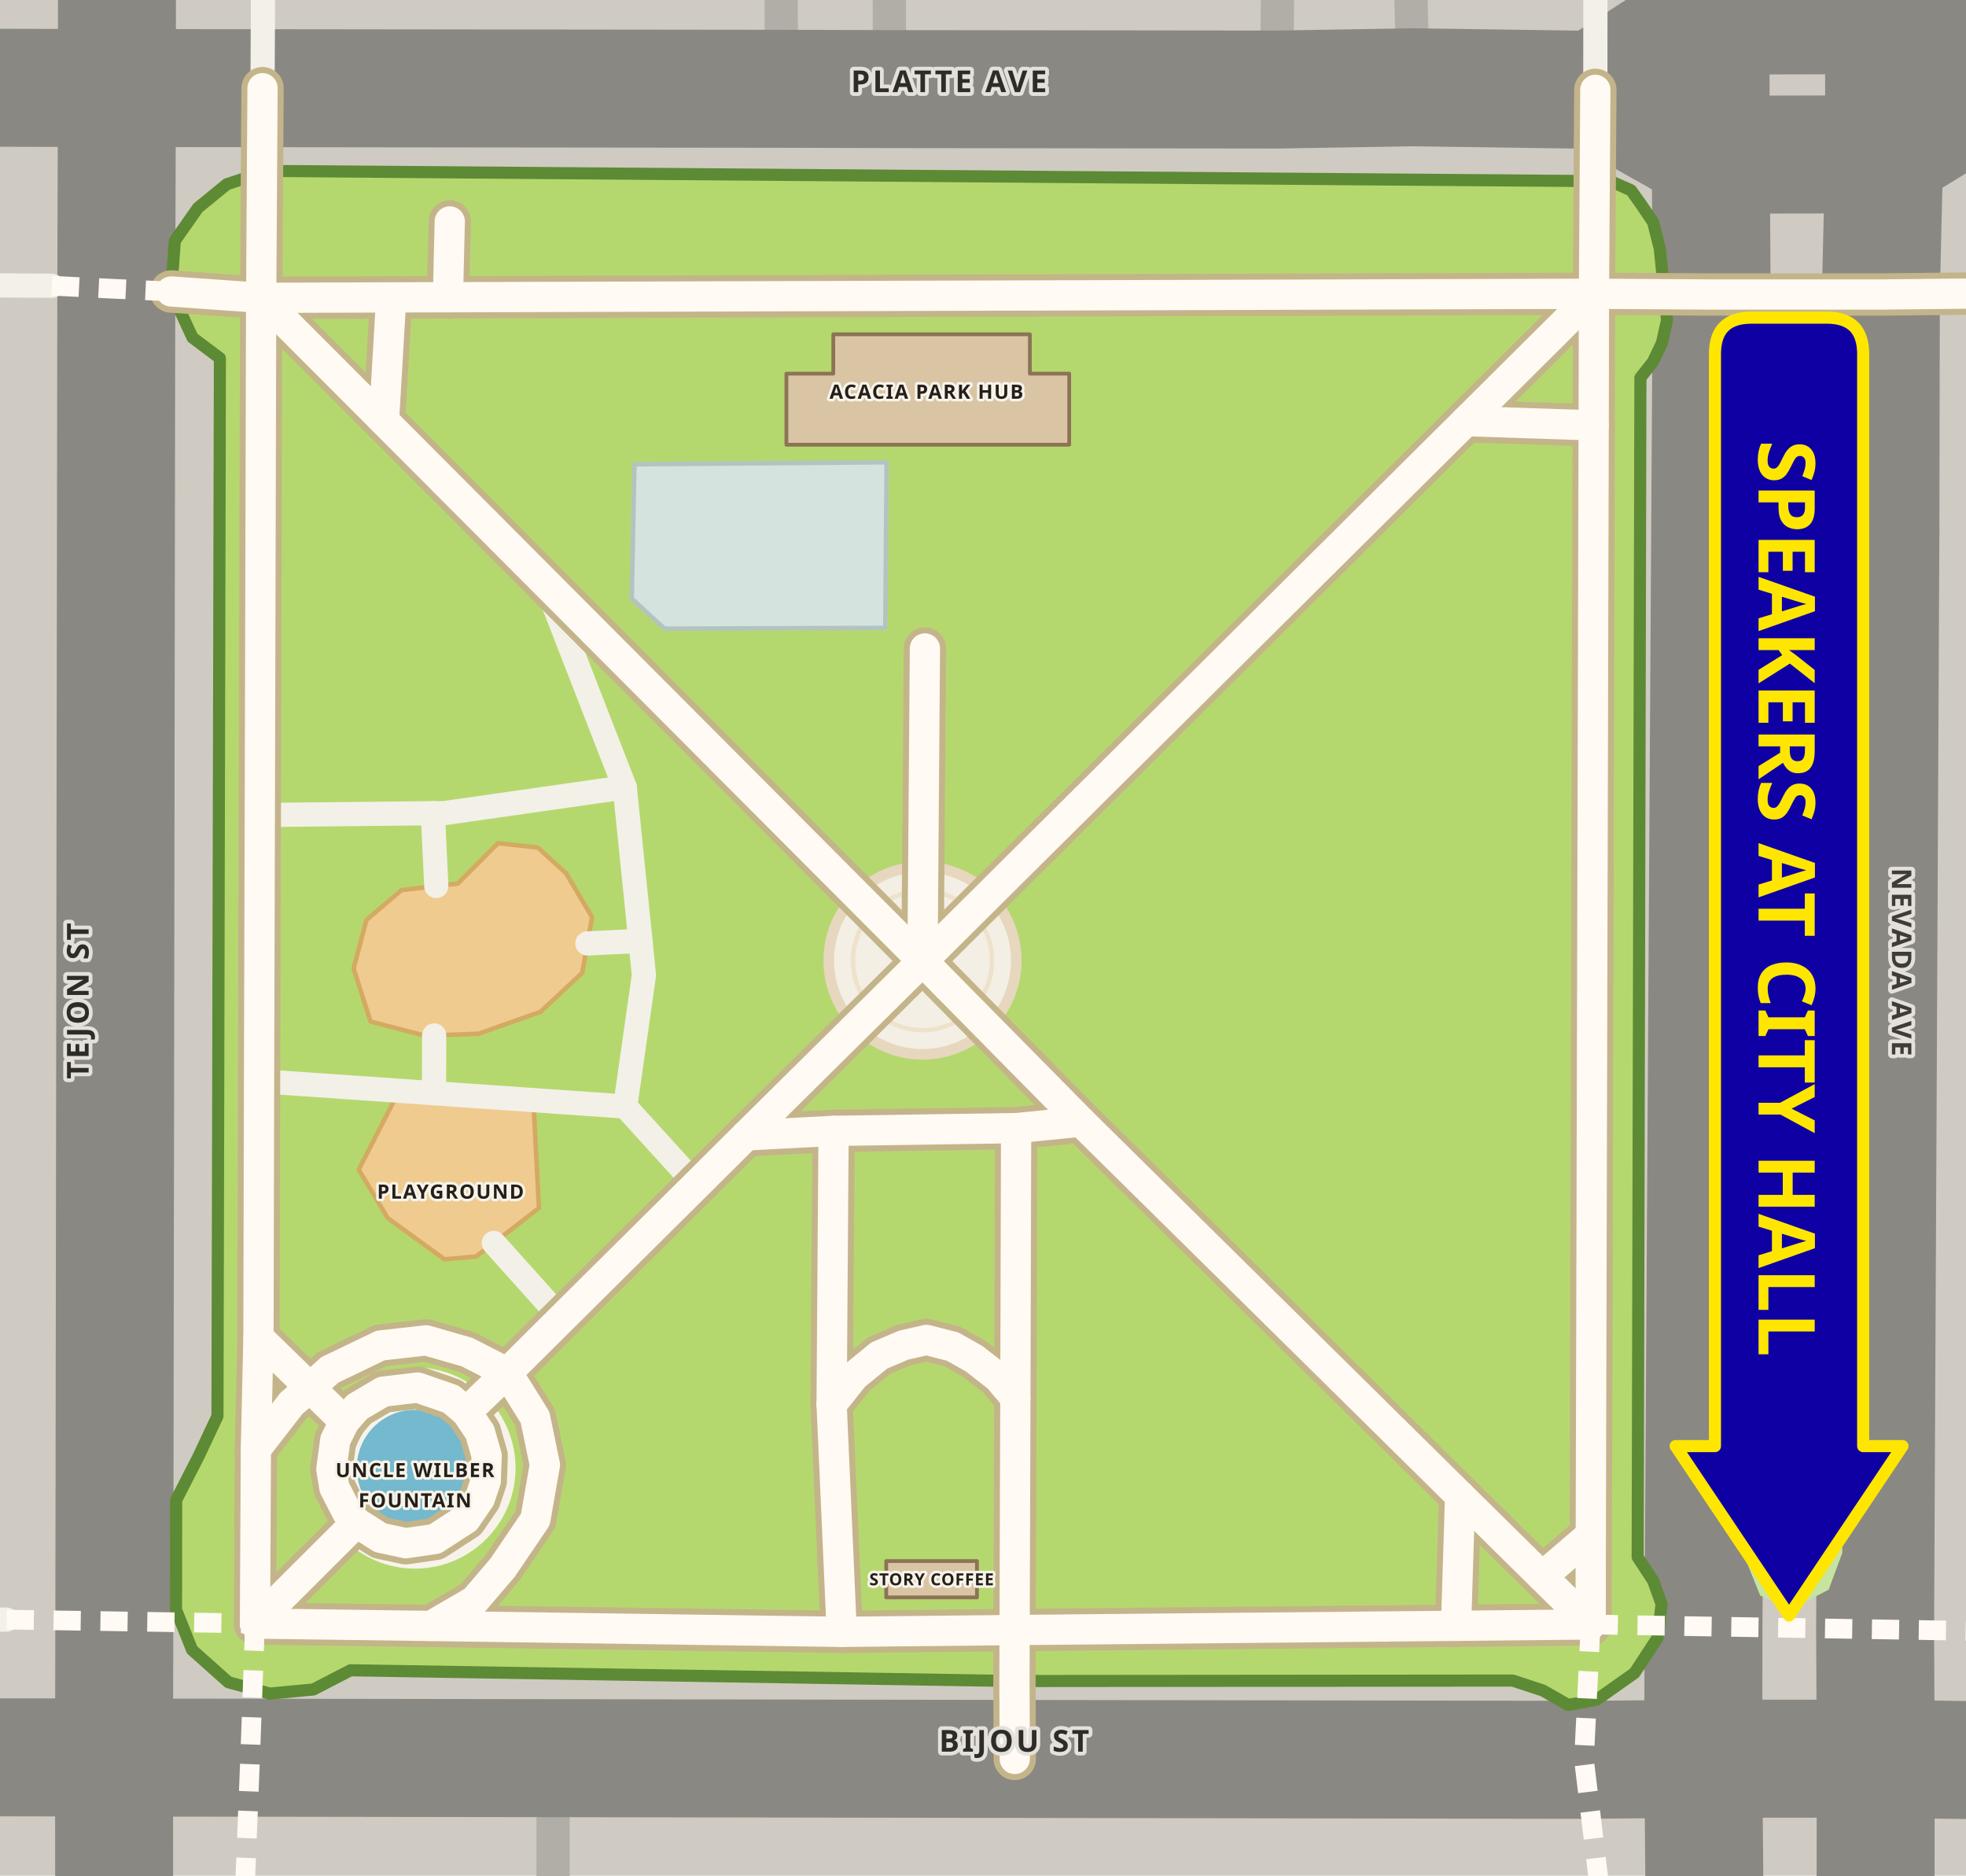
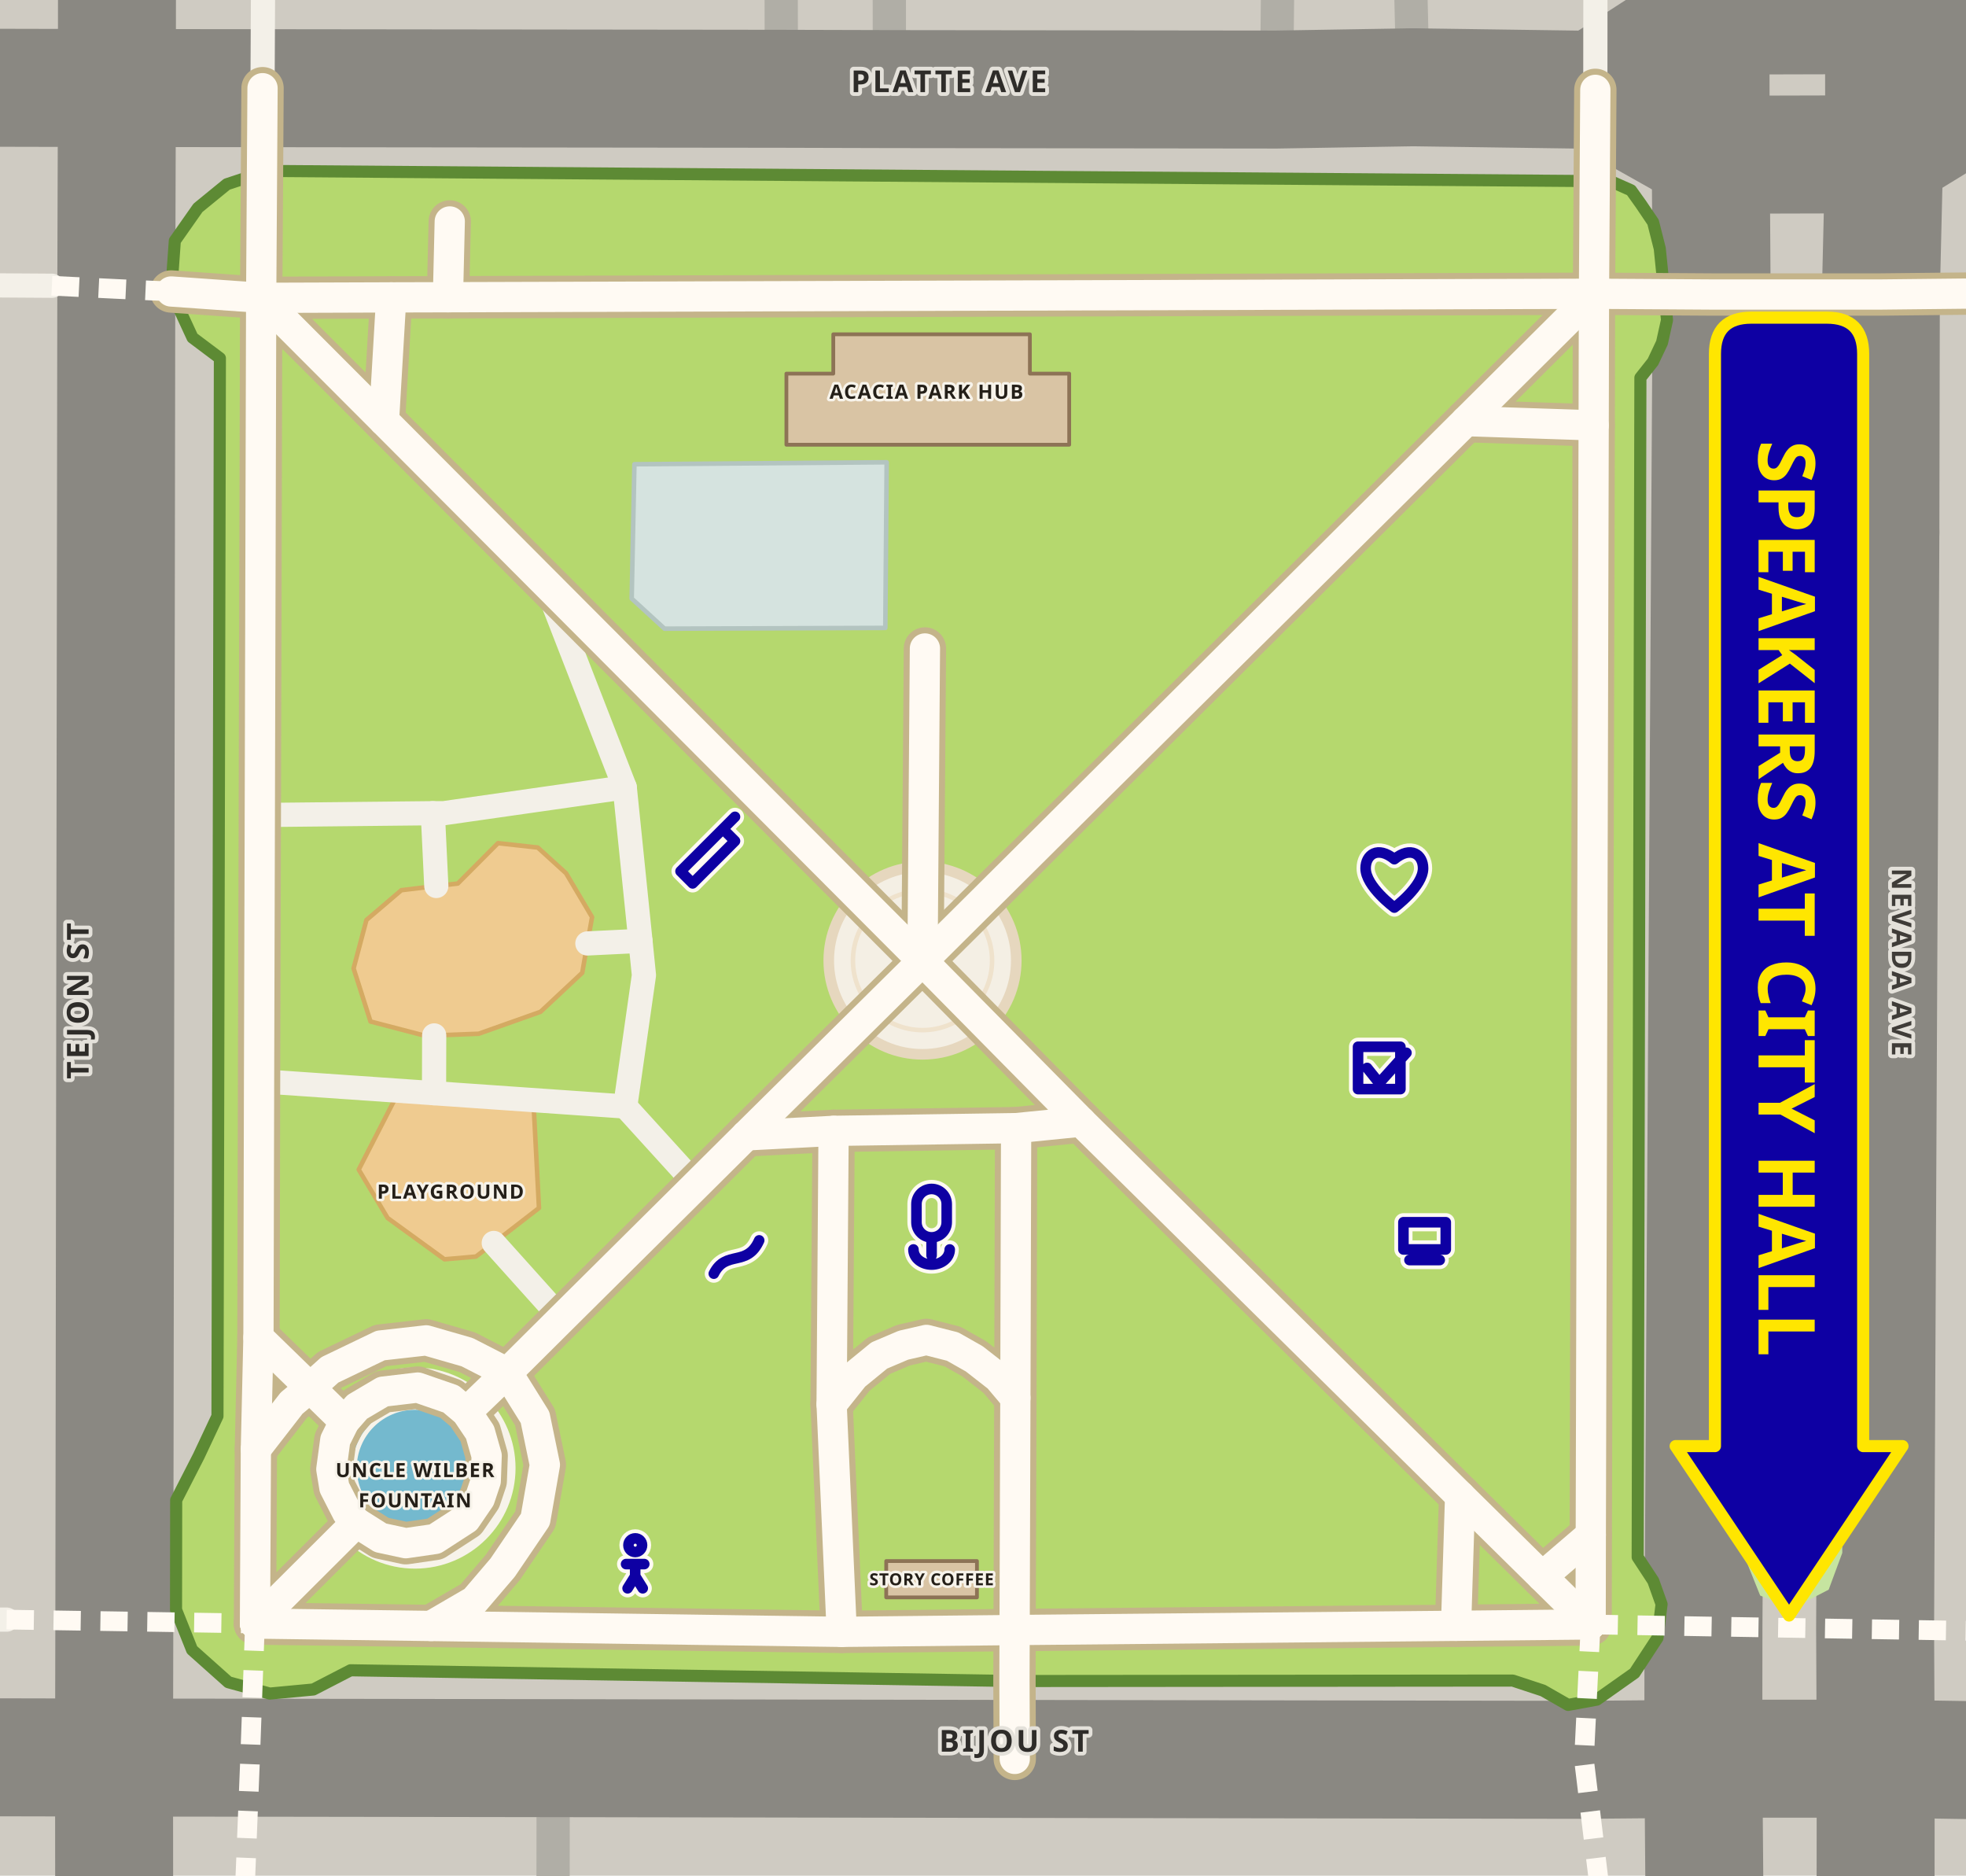
<svg xmlns="http://www.w3.org/2000/svg" viewBox="-120 -120 1300 1240" width="1300" height="1240">
  <g id="Background" fill="#cfcbc2">
    <rect x="-120" y="-120" width="1300" height="1240" />
  </g>
  <g id="Buildings-around-park" fill="#cfcbc2">
    <path d="M1237.3,1167.4L1235.4,1417.6L1571.0,1420.2L1570.7,1460.3L1602.3,1460.5L1602.6,1423.4L1628.1,1423.6L1628.9,1314.5L1669.9,1314.9L1668.9,1435.0L1698.3,1435.2L1697.9,1487.1L2069.6,1490.0L2072.0,1155.4L1669.0,1152.4L1668.1,1277.9L1627.4,1277.7L1628.3,1151.9L1440.0,1150.5L1439.8,1168.9L1237.3,1167.4Z" />
    <path d="M-543.0,1259.0L-543.2,1294.1L-450.6,1294.6L-450.4,1259.5L-543.0,1259.0Z" />
    <path d="M1232.7,222.0L1232.2,276.4L1365.4,278.0L1365.6,361.7L1430.6,362.4L1430.9,322.7L1461.6,323.8L1461.1,227.7L1419.8,226.2L1417.0,100.7L1363.6,100.2L1363.2,222.8L1232.7,222.0Z" />
    <path d="M-545.2,1321.4L-545.7,1361.0L-465.8,1362.0L-465.3,1322.4L-545.2,1321.4Z" />
    <path d="M1228.5,939.0L1627.6,932.1L1626.5,755.2L1614.8,755.1L1615.6,720.6L1615.6,696.9L1604.9,697.1L1605.0,675.4L1621.1,675.2L1624.6,402.2L1626.8,211.9L1524.4,212.0L1523.3,404.5L1375.3,407.1L1337.1,407.6L1235.3,407.3L1236.8,473.9L1227.0,473.5L1228.3,684.1L1228.5,939.0Z" />
    <path d="M-706.9,297.5L-706.6,406.7L-587.6,406.3L-587.5,429.1L-586.5,744.9L-586.8,777.2L-642.8,777.3L-689.5,777.5L-732.2,777.6L-778.1,777.8L-819.3,777.8L-983.6,777.8L-983.6,751.4L-983.6,699.5L-983.5,588.8L-983.2,492.4L-982.8,396.1L-983.0,297.7L-866.5,297.9L-706.9,297.5Z" />
    <path d="M-519.7,247.4L-146.4,246.3L-146.4,289.4L-366.6,290.1L-519.6,290.5L-519.7,247.4Z" />
    <path d="M-515.7,826.4L-516.3,933.9L-547.4,933.7L-546.8,826.2L-515.7,826.4Z" />
    <path d="M-220.0,80.9L-146.4,81.0L-146.4,145.1L-220.2,145.1L-220.0,80.9Z" />
    <path d="M-460.6,720.8L-461.1,691.7L-535.7,693.6L-536.5,673.3L-146.2,672.6L-146.2,721.1L-460.6,720.8Z" />
    <path d="M-146.3,433.5L-458.9,431.7L-458.9,391.0L-146.3,391.7L-146.3,433.5Z" />
    <path d="M-356.5,543.5L-146.3,544.1L-146.3,577.1L-462.9,577.6L-482.9,577.1L-482.7,543.5L-356.5,543.5Z" />
    <path d="M-423.4,934.1L-423.5,826.5L-298.2,828.0L-298.5,869.2L-298.9,933.6L-423.4,934.1Z" />
    <path d="M-458.9,391.0L-458.9,355.0L-146.3,355.8L-146.3,391.7L-458.9,391.0Z" />
    <path d="M-459.8,776.5L-146.8,775.4L-146.6,827.7L-298.2,828.0L-423.5,826.5L-459.1,826.6L-459.8,776.5Z" />
    <path d="M-488.7,934.0L-516.3,933.9L-515.7,826.4L-488.1,826.5L-488.7,934.0Z" />
    <path d="M-146.3,433.5L-146.6,507.4L-544.3,505.1L-543.8,431.2L-458.9,431.7L-146.3,433.5Z" />
    <path d="M-706.8,275.4L-707.2,221.4L-708.4,81.2L-589.5,80.2L-587.9,274.4L-706.8,275.4Z" />
    <path d="M-207.7,869.2L-146.1,869.1L-146.0,933.9L-207.6,934.0L-207.7,869.2Z" />
    <path d="M-459.8,776.5L-460.6,720.8L-146.2,721.1L-146.8,775.4L-459.8,776.5Z" />
    <path d="M-274.3,934.0L-274.3,869.2L-207.7,869.2L-207.6,934.0L-274.3,934.0Z" />
    <path d="M-462.4,608.3L-462.9,577.6L-146.3,577.1L-146.2,607.8L-462.4,608.3Z" />
    <path d="M-298.9,933.6L-298.5,869.2L-274.3,869.2L-274.3,934.0L-298.9,933.6Z" />
    <path d="M-536.5,673.3L-536.6,650.4L-461.7,650.2L-462.4,608.3L-146.2,607.8L-146.2,672.6L-536.5,673.3Z" />
    <path d="M-146.4,185.3L-220.1,185.3L-220.2,145.1L-146.4,145.1L-146.4,185.3Z" />
    <path d="M-458.9,355.0L-516.7,356.1L-516.8,306.3L-366.4,304.5L-366.6,290.1L-146.4,289.4L-146.3,355.8L-458.9,355.0Z" />
    <path d="M-519.7,247.4L-520.5,186.1L-347.5,185.5L-295.9,185.3L-220.1,185.3L-146.4,185.3L-146.4,246.3L-519.7,247.4Z" />
    <path d="M-356.4,507.2L-146.6,507.4L-146.3,544.1L-356.5,543.5L-356.4,507.2Z" />
    <path d="M-488.1,826.5L-459.1,826.6L-459.4,934.1L-488.7,934.0L-488.1,826.5Z" />
    <path d="M-207.7,869.2L-274.3,869.2L-298.5,869.2L-298.2,828.0L-146.6,827.7L-146.1,869.1L-207.7,869.2Z" />
    <path d="M-295.9,185.3L-347.5,185.5L-347.0,80.2L-295.6,80.7L-295.9,185.3Z" />
    <path d="M-295.6,80.7L-220.0,80.9L-220.2,145.1L-220.1,185.3L-295.9,185.3L-295.6,80.7Z" />
    <path d="M-459.4,934.1L-459.1,826.6L-423.5,826.5L-423.4,934.1L-459.4,934.1Z" />
    <path d="M-149.0,1514.0L-148.9,1626.8L-443.2,1628.2L-443.7,1514.8L-149.0,1514.0Z" />
    <path d="M-277.8,1152.9L-277.6,1207.1L-277.4,1260.4L-331.2,1260.5L-331.4,1241.3L-331.5,1152.9L-277.8,1152.9Z" />
    <path d="M-331.2,1260.5L-277.4,1260.4L-148.3,1260.1L-147.6,1308.9L-294.7,1309.1L-294.5,1293.7L-398.2,1293.8L-398.2,1260.8L-331.2,1260.5Z" />
    <path d="M-331.4,1241.3L-358.8,1241.3L-358.9,1153.0L-331.5,1152.9L-331.4,1241.3Z" />
    <path d="M-147.6,1308.9L-147.5,1362.9L-294.5,1363.2L-294.7,1309.1L-147.6,1308.9Z" />
    <path d="M-544.5,1152.8L-459.6,1153.1L-460.0,1241.2L-503.8,1241.0L-503.7,1221.8L-544.8,1221.7L-544.5,1152.8Z" />
    <path d="M-383.7,1421.2L-147.4,1420.7L-147.7,1465.6L-534.8,1466.1L-534.8,1433.2L-459.2,1433.1L-459.2,1420.7L-383.7,1421.2Z" />
    <path d="M-149.0,1514.0L-443.7,1514.8L-533.7,1514.9L-534.8,1466.1L-147.7,1465.6L-149.0,1514.0Z" />
    <path d="M-277.6,1207.1L-277.4,1260.4L-148.3,1260.1L-148.4,1206.8L-277.6,1207.1Z" />
    <path d="M-147.4,1420.7L-383.7,1421.2L-383.9,1363.4L-294.5,1363.2L-147.5,1362.9L-147.4,1420.7Z" />
    <path d="M-148.4,1206.8L-277.6,1207.1L-277.8,1152.9L-148.7,1152.3L-148.4,1206.8Z" />
    <path d="M-358.9,1153.0L-358.8,1241.3L-460.0,1241.2L-459.6,1153.1L-358.9,1153.0Z" />
    <path d="M232.5,1242.0L65.4,1242.1L65.4,1294.9L219.0,1295.0L232.4,1294.6L232.5,1242.0Z" />
    <path d="M315.6,1149.4L314.9,1312.1L371.4,1314.1L372.6,1151.2L315.6,1149.4Z" />
    <path d="M869.7,1292.1L869.6,1327.3L920.9,1327.1L921.0,1303.1L921.0,1292.7L869.7,1292.1Z" />
    <path d="M231.9,1203.6L65.5,1203.9L65.4,1242.1L232.5,1242.0L231.9,1203.6Z" />
    <path d="M372.6,1151.2L371.4,1314.1L461.6,1314.2L462.8,1334.8L490.9,1334.2L490.3,1150.7L372.6,1151.2Z" />
    <path d="M708.3,1149.3L663.8,1149.0L662.5,1534.8L707.1,1534.9L708.3,1149.3Z" />
    <path d="M65.4,1450.1L65.3,1537.1L304.8,1538.7L305.3,1451.6L65.4,1450.1Z" />
    <path d="M490.3,1150.7L490.9,1334.2L497.7,1534.6L557.6,1534.8L558.9,1148.4L490.3,1150.7Z" />
    <path d="M218.5,1365.7L218.9,1335.7L65.4,1335.5L65.4,1364.5L218.5,1365.7Z" />
    <path d="M231.7,1150.9L65.5,1151.3L65.5,1203.9L231.9,1203.6L231.7,1150.9Z" />
    <path d="M612.0,1148.7L558.9,1148.4L557.6,1534.8L610.7,1534.8L612.0,1148.7Z" />
    <path d="M285.4,1312.1L314.9,1312.1L315.6,1149.4L254.9,1149.2L254.3,1274.8L263.8,1274.8L263.7,1296.5L285.4,1296.5L285.4,1312.1Z" />
    <path d="M869.6,1362.3L869.7,1467.6L920.9,1467.4L920.9,1362.2L869.6,1362.3Z" />
    <path d="M869.6,1327.3L869.6,1362.3L920.9,1362.2L920.9,1327.1L869.6,1327.3Z" />
    <path d="M65.4,1409.0L305.5,1410.3L305.8,1365.9L218.5,1365.7L65.4,1364.5L65.4,1409.0Z" />
    <path d="M870.1,1260.0L869.7,1292.1L921.0,1292.7L921.1,1259.9L870.1,1260.0Z" />
    <path d="M743.9,1149.2L742.8,1535.0L783.8,1535.1L783.4,1149.3L743.9,1149.2Z" />
    <path d="M783.4,1149.3L783.8,1535.1L828.6,1535.0L830.0,1149.7L783.4,1149.3Z" />
    <path d="M610.7,1534.8L662.5,1534.8L663.8,1149.0L612.0,1148.7L610.7,1534.8Z" />
    <path d="M869.7,1467.6L869.4,1535.1L920.8,1535.2L920.9,1467.4L869.7,1467.6Z" />
    <path d="M65.4,1335.5L218.9,1335.7L219.0,1295.0L65.4,1294.9L65.4,1335.5Z" />
    <path d="M830.0,1149.7L828.6,1535.0L869.4,1535.1L869.7,1467.6L869.6,1362.3L869.6,1327.3L869.7,1292.1L870.1,1260.0L869.8,1149.8L830.0,1149.7Z" />
    <path d="M65.4,1450.1L305.3,1451.6L305.5,1410.3L65.4,1409.0L65.4,1450.1Z" />
    <path d="M870.1,1260.0L921.1,1259.9L921.0,1149.8L869.8,1149.8L870.1,1260.0Z" />
    <path d="M921.0,1149.8L869.8,1149.8L830.0,1149.7L783.4,1149.3L743.9,1149.2L742.8,1535.0L783.8,1535.1L828.6,1535.0L869.4,1535.1L920.8,1535.2L920.9,1467.4L920.9,1362.2L920.9,1327.1L921.0,1303.1L921.0,1292.7L921.1,1259.9L921.0,1149.8Z" />
    <path d="M-146.4,185.3L-146.4,246.3L-146.4,289.4L-366.6,290.1L-519.6,290.5L-519.7,247.4L-520.5,186.1L-347.5,185.5L-295.9,185.3L-220.1,185.3L-146.4,185.3Z" />
    <path d="M-148.7,1152.3L-148.4,1206.8L-148.3,1260.1L-277.4,1260.4L-331.2,1260.5L-331.4,1241.3L-358.8,1241.3L-460.0,1241.2L-503.8,1241.0L-503.7,1221.8L-544.8,1221.7L-544.5,1152.8L-459.6,1153.1L-358.9,1153.0L-331.5,1152.9L-277.8,1152.9L-148.7,1152.3Z" />
    <path d="M-547.4,933.7L-546.8,826.2L-515.7,826.4L-488.1,826.5L-459.1,826.6L-423.5,826.5L-423.4,934.1L-459.4,934.1L-488.7,934.0L-516.3,933.9L-547.4,933.7Z" />
  </g>
  <g id="Driveways" fill="none" stroke="#b0aea6" stroke-width="22" stroke-linecap="round">
    <path d="M1639.4,1417.4L1639.6,1500.8L1639.8,1569.4L1640.0,1633.0L1639.6,1714.0L1641.0,2025.0L1641.4,2119.2L1641.1,2212.7" />
    <path d="M1641.8,-62.5L1646.5,74.5L1649.2,720.1L1647.4,955.7L1647.7,1044.3" />
    <path d="M396.4,-620.5L396.4,-193.9L396.7,-61.3" />
    <path d="M724.1,-60.8L725.5,-193.6L725.3,-233.8" />
    <path d="M468.0,-229.5L468.0,-194.1L468.1,-61.1" />
    <path d="M814.4,-62.3L812.0,-162.1L829.4,-192.9L862.3,-235.2" />
    <path d="M-399.8,137.1L-574.3,137.4" />
    <path d="M-45.4,1554.2L44.5,1554.5L335.8,1555.5L485.8,1556.1L599.6,1556.4L935.5,1558.2L1001.3,1557.2" />
    <path d="M476.7,1453.4L332.3,1453.9" />
    <path d="M331.8,1346.8L245.8,1346.4L244.4,1151.6L245.7,1137.4L245.8,1042.3" />
    <path d="M335.8,1555.5L332.3,1453.9L331.8,1346.8" />
    <path d="M446.4,1348.1L331.8,1346.8" />
    <path d="M1571.9,1044.4L1555.0,1085.9L1529.0,1100.3L1354.2,1099.8L1327.6,1086.2L1301.5,1044.0" />
    <path d="M1639.6,1500.8L2081.2,1501.9L2175.7,1502.1" />
    <path d="M-574.0,-62.6L-573.9,65.4L-574.3,137.4L-574.1,429.1L-574.5,744.9L-575.2,950.2L-575.4,1041.0" />
    <path d="M-574.0,-62.6L-573.8,-196.2L-573.5,-484.0L-573.3,-581.9L-573.1,-749.0L-571.6,-1090.6L-572.5,-1177.3" />
    <path d="M-660.6,429.4L-587.5,429.1" />
    <path d="M-587.5,429.1L-574.1,429.1" />
  </g>
  <g id="Streets" fill="none" stroke="#8a8882" stroke-width="78" stroke-linecap="round" stroke-linejoin="round">
    <path d="M-42.7,-61.8L-42.6,-195.0L-41.8,-620.0L-41.1,-1084.1L-40.9,-1176.1L-40.6,-1273.5L-40.3,-1581.2L-40.2,-1626.6L-40.1,-1713.0L-40.0,-1756.0L-39.4,-1884.7L-39.7,-1919.9L-37.8,-1959.6L-39.0,-2156.1L-39.2,-2248.4L-38.7,-2341.9L-37.1,-3229.9L-37.4,-3298.0" />
    <path d="M934.9,-60.6L814.4,-62.3" />
    <path d="M934.9,-60.6L1011.2,-17.7" />
    <path d="M1197.8,-62.1L1125.8,-110.0" />
    <path d="M1120.3,1042.6L1119.9,957.1L1123.4,231.8" />
    <path d="M1197.8,-62.1L1641.8,-62.5L1827.6,-62.6L1877.6,-62.6" />
    <path d="M1120.3,1042.6L1006.3,1042.7" />
    <path d="M1125.9,-18.0L1197.8,-62.1" />
    <path d="M1125.9,-18.0L1125.8,-110.0" />
    <path d="M1125.8,-110.0L1011.0,-109.7" />
    <path d="M1125.8,-110.0L1122.9,-192.8L1130.7,-953.0" />
    <path d="M1011.0,-109.7L1011.2,-17.7" />
    <path d="M1011.0,-109.7L934.9,-60.6" />
    <path d="M1011.2,-17.7L1125.9,-18.0" />
    <path d="M1011.2,-17.7L1011.8,74.7L1006.4,955.2L1006.3,1042.7" />
    <path d="M1006.3,1042.7L927.4,1043.4L551.0,1042.8L245.8,1042.3L45.4,1042.0L-44.6,1041.9L-136.6,1041.7L-575.4,1041.0" />
    <path d="M2176.6,1045.4L2082.3,1045.3L1882.1,1043.3L1647.7,1044.3L1571.9,1044.4L1301.5,1044.0L1201.9,1043.9L1120.3,1042.6" />
    <path d="M-131.9,-62.0L-404.7,-62.4" />
    <path d="M-574.0,-62.6L-721.0,-62.7" />
    <path d="M1123.4,231.8L1123.7,74.7L1125.9,-18.0" />
    <path d="M1005.5,-292.2L1007.5,-193.0L1011.0,-109.7" />
    <path d="M814.4,-62.3L724.1,-60.8L554.4,-61.0L468.1,-61.1L396.7,-61.3L53.6,-61.7L-42.7,-61.8" />
    <path d="M1006.3,1042.7L1007.1,1139.5L1001.3,1557.2" />
    <path d="M1120.0,1876.9L1120.2,1139.2L1120.3,1042.6" />
    <path d="M-404.7,-62.4L-574.0,-62.6" />
    <path d="M-46.4,2115.7L-46.2,2022.5L-45.4,1554.2L-44.5,1136.8L-44.6,1041.9L-44.4,951.8L-43.1,71.0L-42.7,-61.8" />
    <path d="M-42.7,-61.8L-131.9,-62.0" />
  </g>
  <g id="Park-grass" fill="#b5d86e" stroke="#5d8a34" stroke-width="8" stroke-linejoin="round">
    <path d="M56.6,-7.0L945.0,-0.2L958.5,5.8L965.0,14.9L973.1,26.9L977.5,44.3L982.3,91.6L979.0,106.5L973.0,119.2L964.7,129.7L962.9,909.4L973.2,925.1L978.7,940.5L976.0,962.8L960.8,986.0L935.9,1003.6L916.9,1007.1L900.3,997.6L880.3,991.0L550.8,991.3L111.8,984.2L87.2,996.9L58.4,999.6L31.0,992.1L7.0,970.7L-3.6,944.2L-3.5,871.7L11.4,842.6L23.8,816.2L25.4,116.8L7.3,103.2L-6.8,72.7L-4.4,39.2L10.9,17.4L30.0,1.8L56.6,-7.0Z" />
  </g>
  <g id="Nevada-median" fill="#c6e4a0">
    <path d="M1034.9,912.4L1043.9,934.8L1065.3,943.3L1089.2,930.9L1098.2,906.6L1096.5,323.4L1075.6,249.3L1074.3,89.7L1051.7,95.4L1034.2,110.3L1028.5,131.8L1034.9,912.4Z" />
  </g>
  <g id="Center-plaza" fill="#f4efe4" stroke="#e6d7be" stroke-width="7">
    <circle cx="490.0" cy="515.0" r="62" />
    <circle cx="490.0" cy="515.0" r="46" fill="none" stroke="#efe2cc" stroke-width="3" />
  </g>
  <g id="Playground" fill="#efcb90" stroke="#d4aa62" stroke-width="3" stroke-linejoin="round">
    <path d="M142.1,604.7L233.0,613.3L236.4,678.6L206.5,701.7L194.7,710.7L173.9,712.5L136.3,685.2L117.2,653.2L142.1,604.7Z" />
    <path d="M161.0,564.7L125.0,555.3L113.8,520.2L122.3,488.2L145.4,468.5L168.5,465.7L182.7,464.1L209.3,437.4L235.6,440.3L254.3,457.3L271.5,486.3L268.4,503.7L265.0,523.1L237.4,548.9L196.5,563.4L167.1,564.5L161.0,564.7Z" />
  </g>
  <g id="Courts" fill="#d5e3df" stroke="#b3c4c0" stroke-width="3" stroke-linejoin="round">
    <path d="M299.5,186.9L466.3,185.6L465.4,295.1L319.4,295.6L297.7,275.7L299.5,186.9Z" />
  </g>
  <g id="Fountain" fill="#74b9ce" stroke="#f7f3ea" stroke-width="9">
    <circle cx="154.4" cy="850.5" r="62" />
    <circle cx="154.4" cy="850.5" r="40" fill="none" stroke="#f7f3ea" stroke-width="3" />
  </g>
  <g id="Sidewalks" fill="none" stroke="#f3f0e8" stroke-width="16" stroke-linecap="round" stroke-linejoin="round">
    <path d="M1198.5,21.5L1199.0,73.9L1199.2,958.4L1201.9,1043.9L1202.0,1138.8L1202.7,1633.6L1203.1,1806.1L1203.4,2024.2" />
    <path d="M933.4,-1080.7L933.9,-780.6L935.5,-622.1L935.1,-536.3L938.3,-290.9L935.0,-193.1L934.9,-60.6" />
    <path d="M-1012.0,1135.6L-575.6,1136.3L-135.3,1136.9" />
    <path d="M-135.3,1136.9L-131.6,2022.7L-131.4,2061.2" />
    <path d="M-85.7,68.9L-131.1,68.6L-573.9,65.4L-785.6,63.9L-928.0,62.8L-1012.9,62.2L-1031.0,62.1" />
    <path d="M47.7,2021.8L44.5,1554.5L41.6,1136.7L245.7,1137.4L939.1,1139.8L935.5,1558.2L934.1,1738.7L931.8,2021.6" />
    <path d="M2084.7,68.5L1646.5,74.5L1199.0,73.9" />
    <path d="M2082.1,1143.5L1202.0,1138.8" />
    <path d="M1199.2,958.4L1647.4,955.7L1884.1,955.3L2082.7,953.3" />
    <path d="M-115.6,950.7L-137.2,950.7L-575.2,950.2L-826.8,949.8L-1008.1,949.7" />
    <path d="M-138.0,978.5L-137.2,950.7L-131.1,68.6" />
    <path d="M51.3,594.7L167.0,602.7L293.4,611.5L305.8,524.7L303.5,502.0L293.1,400.5L173.4,417.6L166.2,417.6L51.8,418.8" />
    <path d="M240.4,265.0L293.1,400.5" />
    <path d="M268.4,503.7L303.5,502.0" />
    <path d="M168.5,465.7L166.2,417.6" />
    <path d="M167.1,564.5L167.0,602.7" />
    <path d="M251.4,751.7L206.5,701.7" />
    <path d="M293.4,611.5L340.5,663.3" />
    <path d="M54.0,-141.0L53.6,-61.7" />
    <path d="M1198.0,-192.7L1197.9,-163.0" />
  </g>
  <g id="Park-paths">
    <defs>
      <g id="path-lines" fill="none" stroke-linecap="round" stroke-linejoin="round">
        <path d="M-6.8,72.7L52.7,76.9L133.9,158.2L240.4,265.0L490.0,515.3L849.3,158.4L934.0,74.2L1011.8,74.7L1123.7,74.7L1199.0,73.9" />
        <path d="M490.0,515.3L594.8,621.5L845.5,868.9L899.7,922.3L931.8,953.9" />
        <path d="M490.0,515.3L373.4,630.6L340.5,663.3L251.4,751.7L215.4,787.5L188.4,813.5" />
        <path d="M373.4,630.6L431.2,627.6L551.9,625.8L594.8,621.5" />
        <path d="M551.9,625.8L551.4,804.1L550.9,957.6L550.8,991.3L551.0,1042.8" />
        <path d="M431.2,627.6L429.9,808.4L436.6,958.8" />
        <path d="M429.9,808.4L444.9,789.6L461.4,776.1L477.4,769.3L492.6,765.8L509.9,770.2L524.2,778.3L540.1,790.7L551.4,804.1" />
        <path d="M52.7,76.9L138.7,76.6L176.2,76.5L934.0,74.2" />
        <path d="M934.9,-60.6L934.0,74.2L933.8,161.2L931.9,894.7L931.8,953.9" />
        <path d="M931.8,953.9L842.8,954.8L550.9,957.6L436.6,958.8L165.0,954.9L48.6,953.3" />
        <path d="M48.6,953.3L49.2,838.0L50.9,764.2L51.3,594.7L51.8,418.8L52.7,76.9L53.6,-61.7" />
        <path d="M490.0,515.3L491.6,308.7" />
        <path d="M845.5,868.9L842.8,954.8" />
        <path d="M177.4,26.4L176.2,76.5" />
        <path d="M133.3,800.0L116.2,810.1L107.8,819.7L101.7,832.0L99.1,851.3L101.1,863.4L109.5,879.8L115.6,886.5L131.6,896.6L148.3,900.2L167.6,897.4L188.0,884.2L197.3,870.6L201.2,859.0L201.8,842.4L197.4,826.9L188.4,813.5L178.2,804.9L156.2,797.3L133.3,800.0Z" />
        <path d="M933.8,161.2L849.3,158.4" />
        <path d="M133.9,158.2L138.7,76.6" />
        <path d="M50.9,764.2L85.0,797.4L107.8,819.7" />
        <path d="M115.6,886.5L48.6,953.3" />
        <path d="M165.0,954.9L193.7,938.2L212.4,916.3L234.0,884.5L240.3,848.4L233.8,817.0L215.4,787.5L188.9,773.9L161.8,766.1L131.6,769.5L98.1,785.6L85.0,797.4L72.8,807.6L49.2,838.0" />
        <path d="M899.7,922.3L931.9,894.7" />
      </g>
    </defs>
    <use href="#path-lines" stroke="#c4b48a" stroke-width="28" />
    <use href="#path-lines" stroke="#fffaf3" stroke-width="20" />
  </g>
  <g id="Crosswalks" fill="none" stroke="#fffaf3" stroke-width="13" stroke-dasharray="18 13" stroke-linecap="butt">
    <path d="M931.8,953.9L1006.4,955.2L1119.9,957.1L1199.2,958.4" />
    <path d="M1197.9,-163.0L1197.8,-62.1" />
    <path d="M-138.0,978.5L-136.6,1041.7L-135.3,1136.9" />
    <path d="M-85.7,68.9L-43.1,71.0L-6.8,72.7" />
    <path d="M-133.4,-195.3L-131.9,-62.0L-131.1,68.6" />
    <path d="M-135.3,1136.9L-44.5,1136.8L41.6,1136.7" />
    <path d="M939.1,1139.8L1007.1,1139.5L1120.2,1139.2L1202.0,1138.8" />
    <path d="M931.8,953.9L927.4,1043.4L939.1,1139.8" />
    <path d="M48.6,953.3L45.4,1042.0L41.6,1136.7" />
    <path d="M-115.6,950.7L-44.4,951.8L48.6,953.3" />
    <path d="M1615.6,720.6L1649.2,720.1L1690.3,719.9" />
    <path d="M1197.8,-62.1L1198.5,21.5" />
  </g>
  <g id="Park-buildings" fill="#d9c4a4" stroke="#8d7356" stroke-width="2.5" stroke-linejoin="round">
    <path d="M400,127L400,174L587,174L587,127L561,127L561,101L431,101L431,127Z" />
    <path d="M466,912L526,912L526,936L466,936Z" />
  </g>
  <g id="Place-labels" font-family="system-ui, Segoe UI, sans-serif" text-anchor="middle" font-size="13" font-weight="800" letter-spacing="0.8" fill="#241f18" stroke="#f7f3ea" stroke-width="3.5" paint-order="stroke fill" stroke-linejoin="round">
    <text x="492.6" y="143.6">ACACIA PARK HUB</text>
    <text x="154.4" y="856.5">UNCLE WILBER</text>
    <text x="154.4" y="876.5">FOUNTAIN</text>
    <text x="177.9" y="672.4">PLAYGROUND</text>
    <text x="496" y="928" font-size="11" letter-spacing="0.4">STORY COFFEE</text>
  </g>
  <g id="Street-labels" font-family="system-ui, Segoe UI, sans-serif" text-anchor="middle" font-size="20" font-weight="800" letter-spacing="1.8" fill="#2e2c29" stroke="#e4e1da" stroke-width="5" paint-order="stroke fill" stroke-linejoin="round">
    <text x="507.5" y="-59.1">PLATTE AVE</text>
    <text x="550.6" y="1038.0">BIJOU ST</text>
    <text transform="translate(-61.4 541.7) rotate(-90)">TEJON ST</text>
    <text fill="#3f3c38" font-size="18" letter-spacing="1.4" dominant-baseline="central" transform="translate(1138 516) rotate(90)">NEVADA AVE</text>
  </g>
  <g id="City-hall-arrow">
    <path fill="#0e00a3" stroke="#ffe600" stroke-width="8" stroke-linejoin="round" stroke-linecap="round" d="M1014,114 Q1014,90 1038,90 L1088,90 Q1112,90 1112,114 L1112,836 L1138,836 L1063,948 L988,836 L1014,836 Z" />
    <text fill="#ffe600" stroke="#0e00a3" stroke-width="5" paint-order="stroke fill" stroke-linejoin="round" font-family="system-ui, Segoe UI, sans-serif" font-size="52" font-weight="800" text-anchor="middle" dominant-baseline="central" textLength="660" lengthAdjust="spacingAndGlyphs" transform="translate(1063 474) rotate(90)">SPEAKERS AT CITY HALL</text>
  </g>
+   <g id="Activity-marks">
+     <g id="activity-mark-shapes" fill="none" stroke-linecap="round" stroke-linejoin="round">
+       <path d="M802 480 C802 480 783 466 783 454 C783 445 791 439 802 448 C813 439 821 445 821 454 C821 466 802 480 802 480" />
+       <path d="M352 722 C360 706 374 718 382 700" />
+       <path d="M486 676 a10 10 0 0 1 20 0 v12 a10 10 0 0 1 -20 0 z M496 698 v12 M484 706 a12 10 0 0 0 24 0" />
+       <path d="M300 906 a4.5 4.5 0 1 1 0.1 0 M294 914 h12 M300 914 v8 M300 922 l-5 8 M300 922 l5 8" />
+       <path d="M808 688 h28 v18 h-28 z M822 706 v7 M812 713 h20" />
+       <path d="M330 456 L358 428 L366 436 L338 464 z M358 428 L366 420" />
+       <path d="M778 572 h28 v28 h-28 z M784 586 l8 10 l18 -20" />
+     </g>
+     <use href="#activity-mark-shapes" stroke="#fffaf3" stroke-width="12" />
+     <use href="#activity-mark-shapes" stroke="#0e00a3" stroke-width="7" />
+   </g>
</svg>
